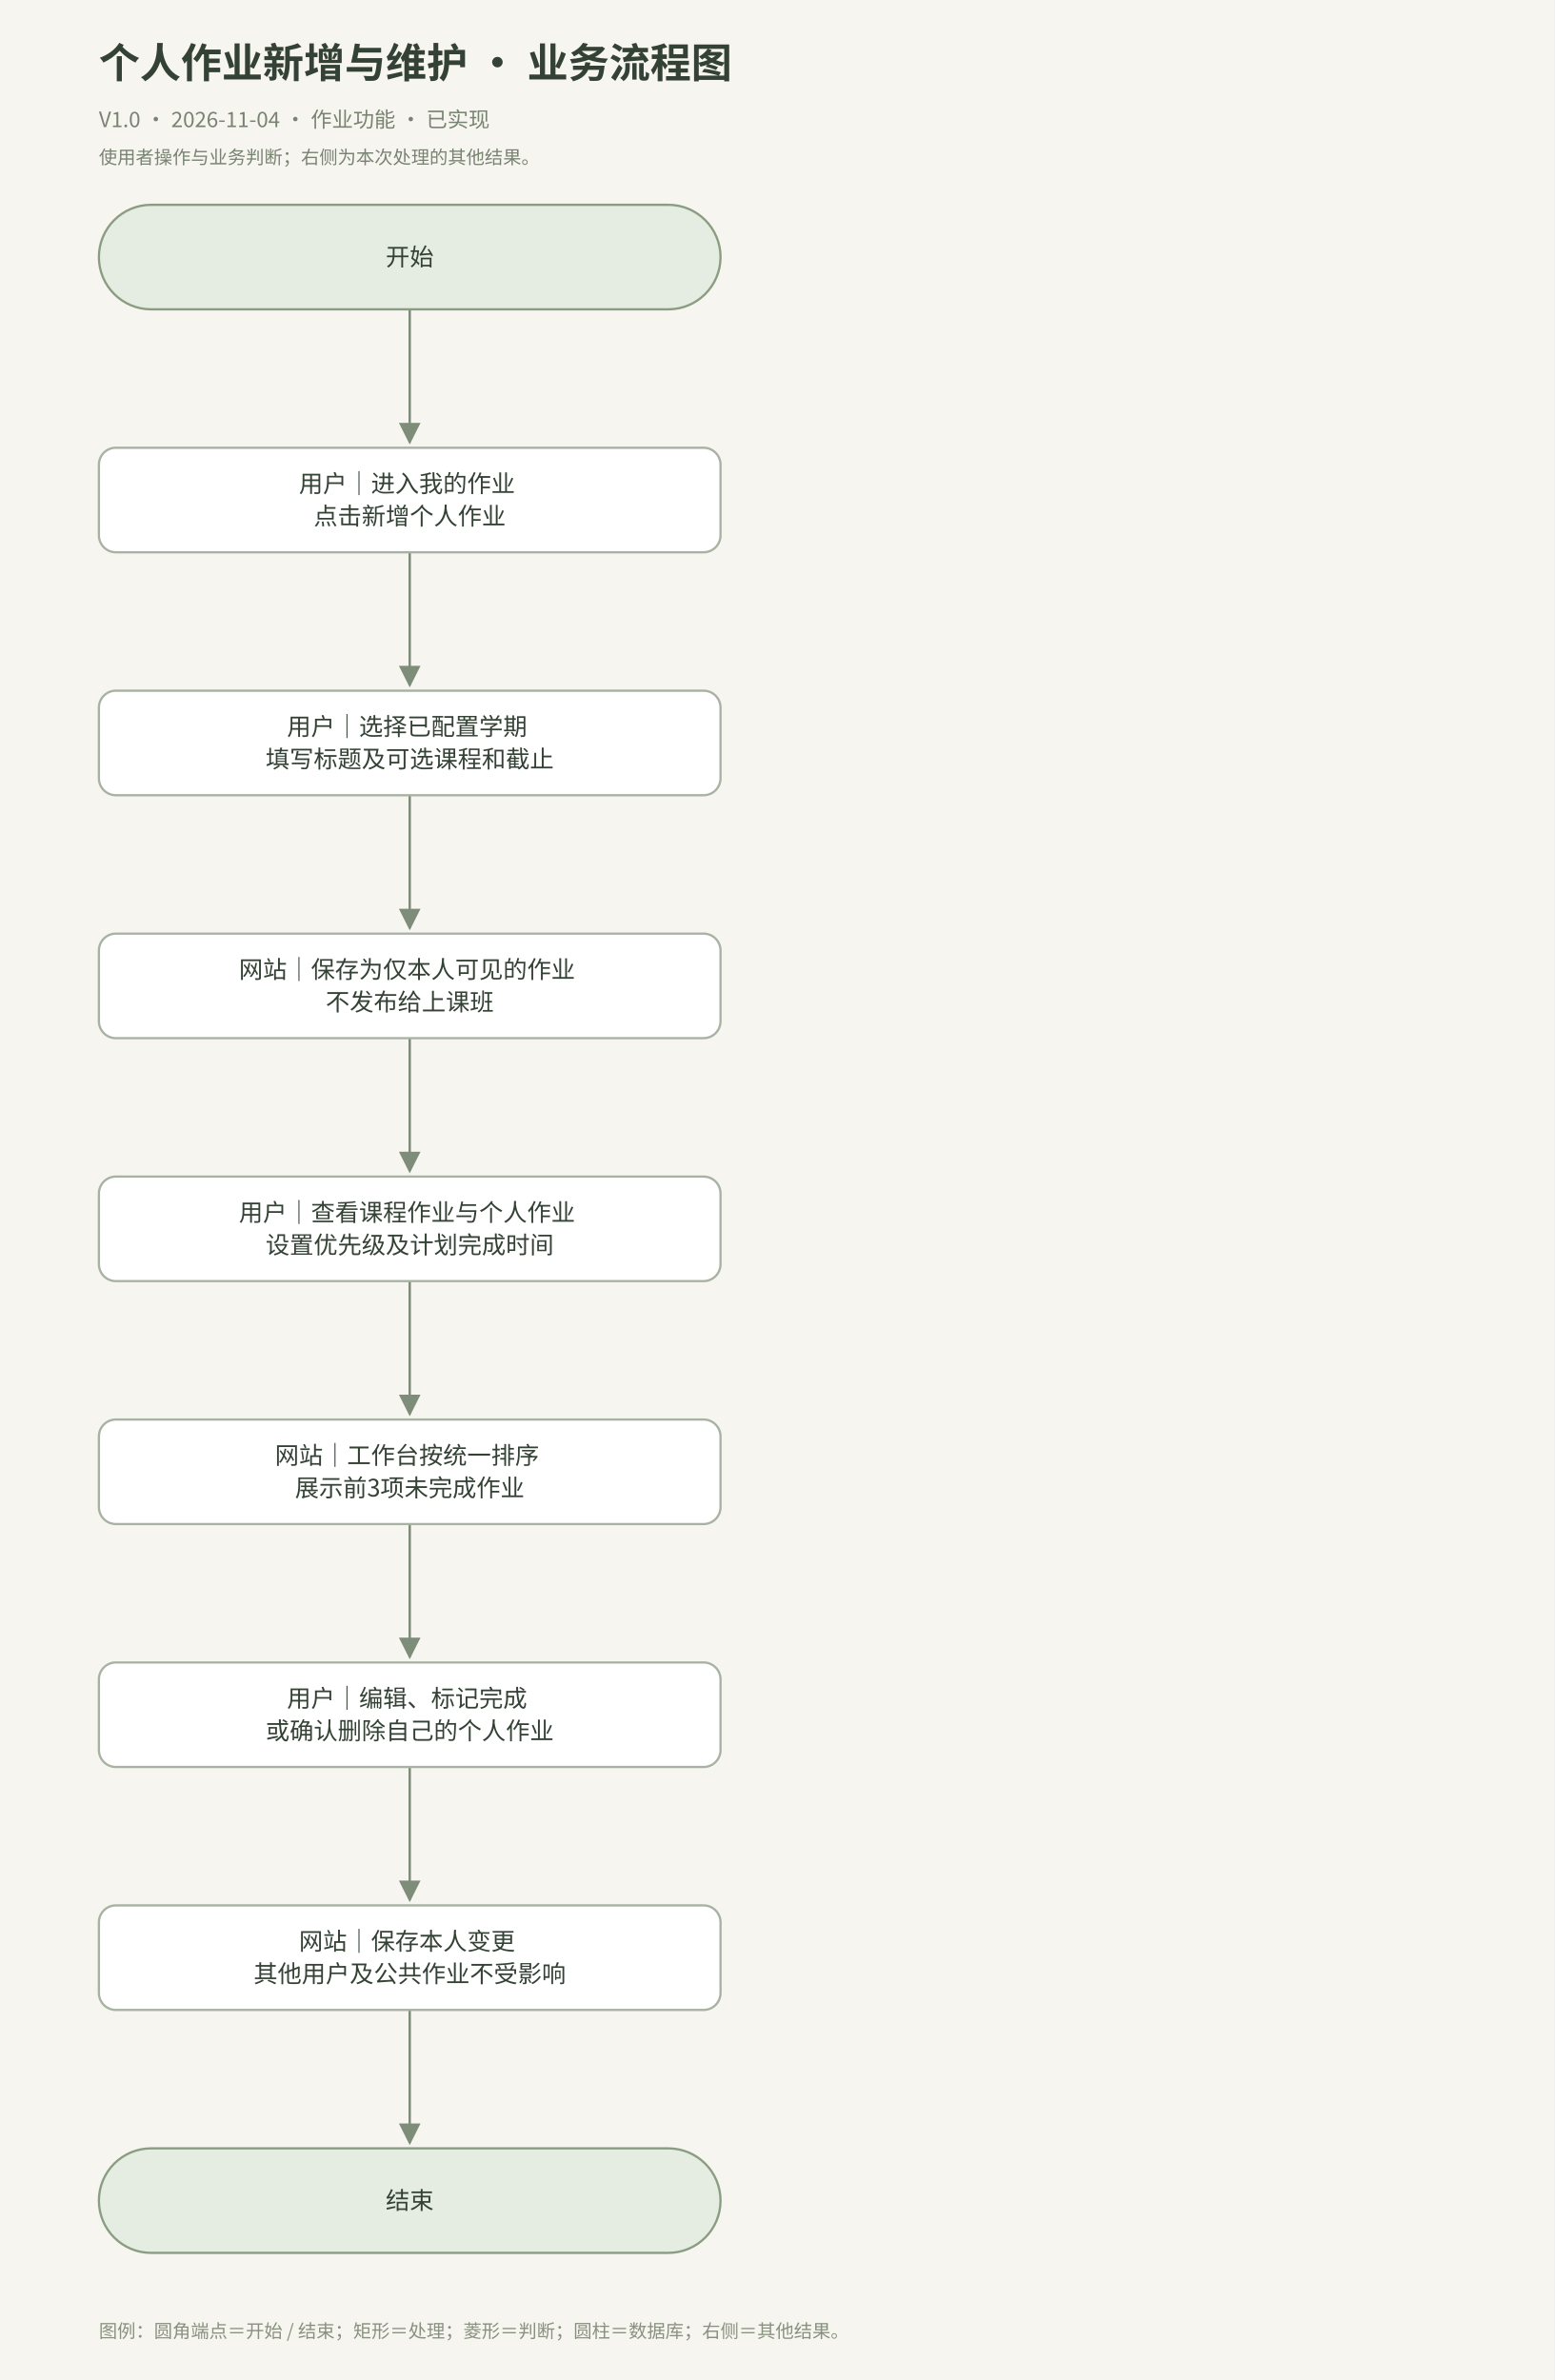
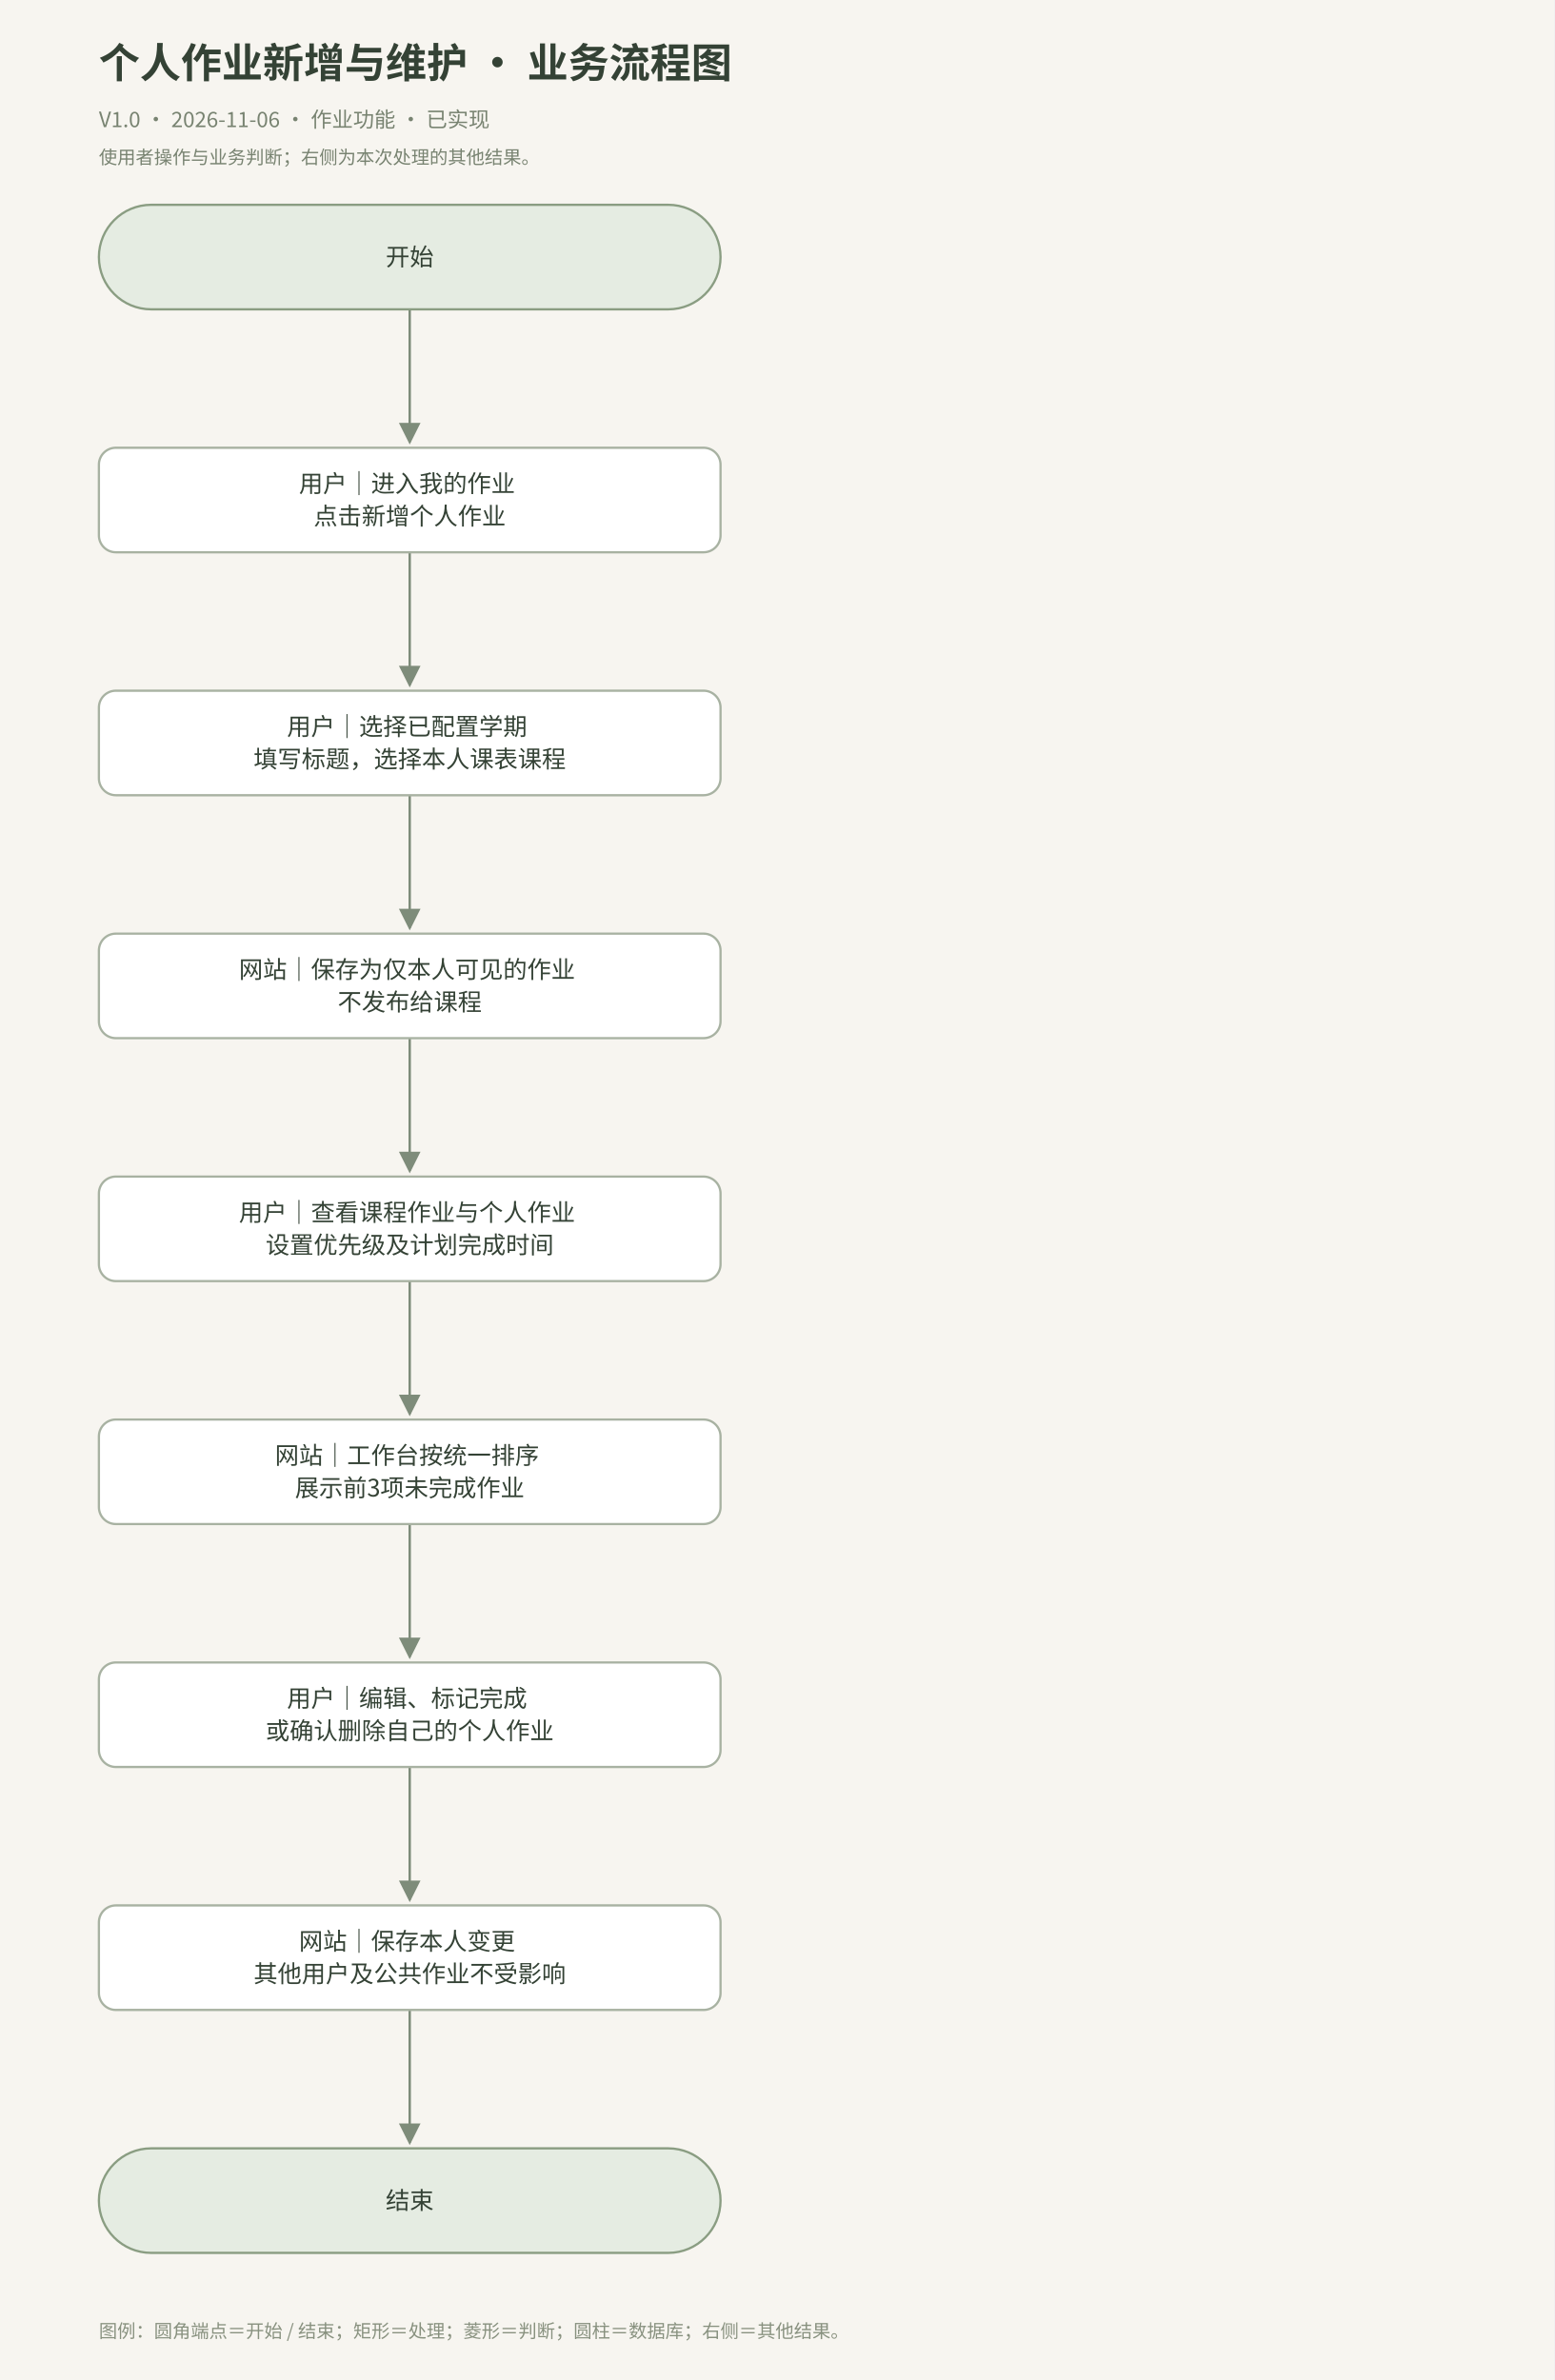
<svg xmlns="http://www.w3.org/2000/svg" width="1100" height="1685" viewBox="0 0 1100 1685" role="img" aria-labelledby="title desc">
  <defs>
    <marker id="arrow" markerWidth="9" markerHeight="9" refX="8" refY="4.5" orient="auto" markerUnits="strokeWidth">
      <path d="M0 0 L9 4.5 L0 9 Z" fill="#7E8C7A" />
    </marker>
  </defs>
  <rect width="1100" height="1685" fill="#F7F5F0" />
  <g font-family="'Microsoft YaHei','PingFang SC','Noto Sans CJK SC',sans-serif" fill="#344235">
    <text x="70" y="55" font-size="29" font-weight="700">个人作业新增与维护 · 业务流程图</text>
-     <text x="70" y="90" font-size="15" fill="#788371">V1.0 · 2026-11-04 · 作业功能 · 已实现</text>
+     <text x="70" y="90" font-size="15" fill="#788371">V1.0 · 2026-11-06 · 作业功能 · 已实现</text>
    <text x="70" y="116" font-size="13" fill="#788371">使用者操作与业务判断；右侧为本次处理的其他结果。</text>
    <path d="M290.0 219 L290.0 313" stroke="#7E8C7A" stroke-width="1.7" fill="none" marker-end="url(#arrow)" />
    <path d="M290.0 391 L290.0 485" stroke="#7E8C7A" stroke-width="1.7" fill="none" marker-end="url(#arrow)" />
    <path d="M290.0 563 L290.0 657" stroke="#7E8C7A" stroke-width="1.7" fill="none" marker-end="url(#arrow)" />
    <path d="M290.0 735 L290.0 829" stroke="#7E8C7A" stroke-width="1.7" fill="none" marker-end="url(#arrow)" />
    <path d="M290.0 907 L290.0 1001" stroke="#7E8C7A" stroke-width="1.7" fill="none" marker-end="url(#arrow)" />
    <path d="M290.0 1079 L290.0 1173" stroke="#7E8C7A" stroke-width="1.7" fill="none" marker-end="url(#arrow)" />
    <path d="M290.0 1251 L290.0 1345" stroke="#7E8C7A" stroke-width="1.7" fill="none" marker-end="url(#arrow)" />
    <path d="M290.0 1423 L290.0 1517" stroke="#7E8C7A" stroke-width="1.7" fill="none" marker-end="url(#arrow)" />
    <rect x="70" y="145" width="440" height="74" rx="37.0" fill="#E5ECE2" stroke="#8A9D82" stroke-width="1.6" />
    <text text-anchor="middle" font-size="17">
      <tspan x="290.0" y="188.0">开始</tspan>
    </text>
    <rect x="70" y="317" width="440" height="74" rx="12" fill="#FFFFFF" stroke="#A8B2A2" stroke-width="1.6" />
    <text text-anchor="middle" font-size="17">
      <tspan x="290.0" y="348.5">用户｜进入我的作业</tspan>
      <tspan x="290.0" y="371.5">点击新增个人作业</tspan>
    </text>
    <rect x="70" y="489" width="440" height="74" rx="12" fill="#FFFFFF" stroke="#A8B2A2" stroke-width="1.6" />
    <text text-anchor="middle" font-size="17">
      <tspan x="290.0" y="520.5">用户｜选择已配置学期</tspan>
-       <tspan x="290.0" y="543.5">填写标题及可选课程和截止</tspan>
+       <tspan x="290.0" y="543.5">填写标题，选择本人课表课程</tspan>
    </text>
    <rect x="70" y="661" width="440" height="74" rx="12" fill="#FFFFFF" stroke="#A8B2A2" stroke-width="1.6" />
    <text text-anchor="middle" font-size="17">
      <tspan x="290.0" y="692.5">网站｜保存为仅本人可见的作业</tspan>
-       <tspan x="290.0" y="715.5">不发布给上课班</tspan>
+       <tspan x="290.0" y="715.5">不发布给课程</tspan>
    </text>
    <rect x="70" y="833" width="440" height="74" rx="12" fill="#FFFFFF" stroke="#A8B2A2" stroke-width="1.6" />
    <text text-anchor="middle" font-size="17">
      <tspan x="290.0" y="864.5">用户｜查看课程作业与个人作业</tspan>
      <tspan x="290.0" y="887.5">设置优先级及计划完成时间</tspan>
    </text>
    <rect x="70" y="1005" width="440" height="74" rx="12" fill="#FFFFFF" stroke="#A8B2A2" stroke-width="1.6" />
    <text text-anchor="middle" font-size="17">
      <tspan x="290.0" y="1036.5">网站｜工作台按统一排序</tspan>
      <tspan x="290.0" y="1059.5">展示前3项未完成作业</tspan>
    </text>
    <rect x="70" y="1177" width="440" height="74" rx="12" fill="#FFFFFF" stroke="#A8B2A2" stroke-width="1.6" />
    <text text-anchor="middle" font-size="17">
      <tspan x="290.0" y="1208.5">用户｜编辑、标记完成</tspan>
      <tspan x="290.0" y="1231.5">或确认删除自己的个人作业</tspan>
    </text>
    <rect x="70" y="1349" width="440" height="74" rx="12" fill="#FFFFFF" stroke="#A8B2A2" stroke-width="1.6" />
    <text text-anchor="middle" font-size="17">
      <tspan x="290.0" y="1380.5">网站｜保存本人变更</tspan>
      <tspan x="290.0" y="1403.5">其他用户及公共作业不受影响</tspan>
    </text>
    <rect x="70" y="1521" width="440" height="74" rx="37.0" fill="#E5ECE2" stroke="#8A9D82" stroke-width="1.6" />
    <text text-anchor="middle" font-size="17">
      <tspan x="290.0" y="1564.0">结束</tspan>
    </text>
    <text x="70" y="1655" font-size="13" fill="#88917F">图例：圆角端点＝开始 / 结束；矩形＝处理；菱形＝判断；圆柱＝数据库；右侧＝其他结果。</text>
  </g>
</svg>
